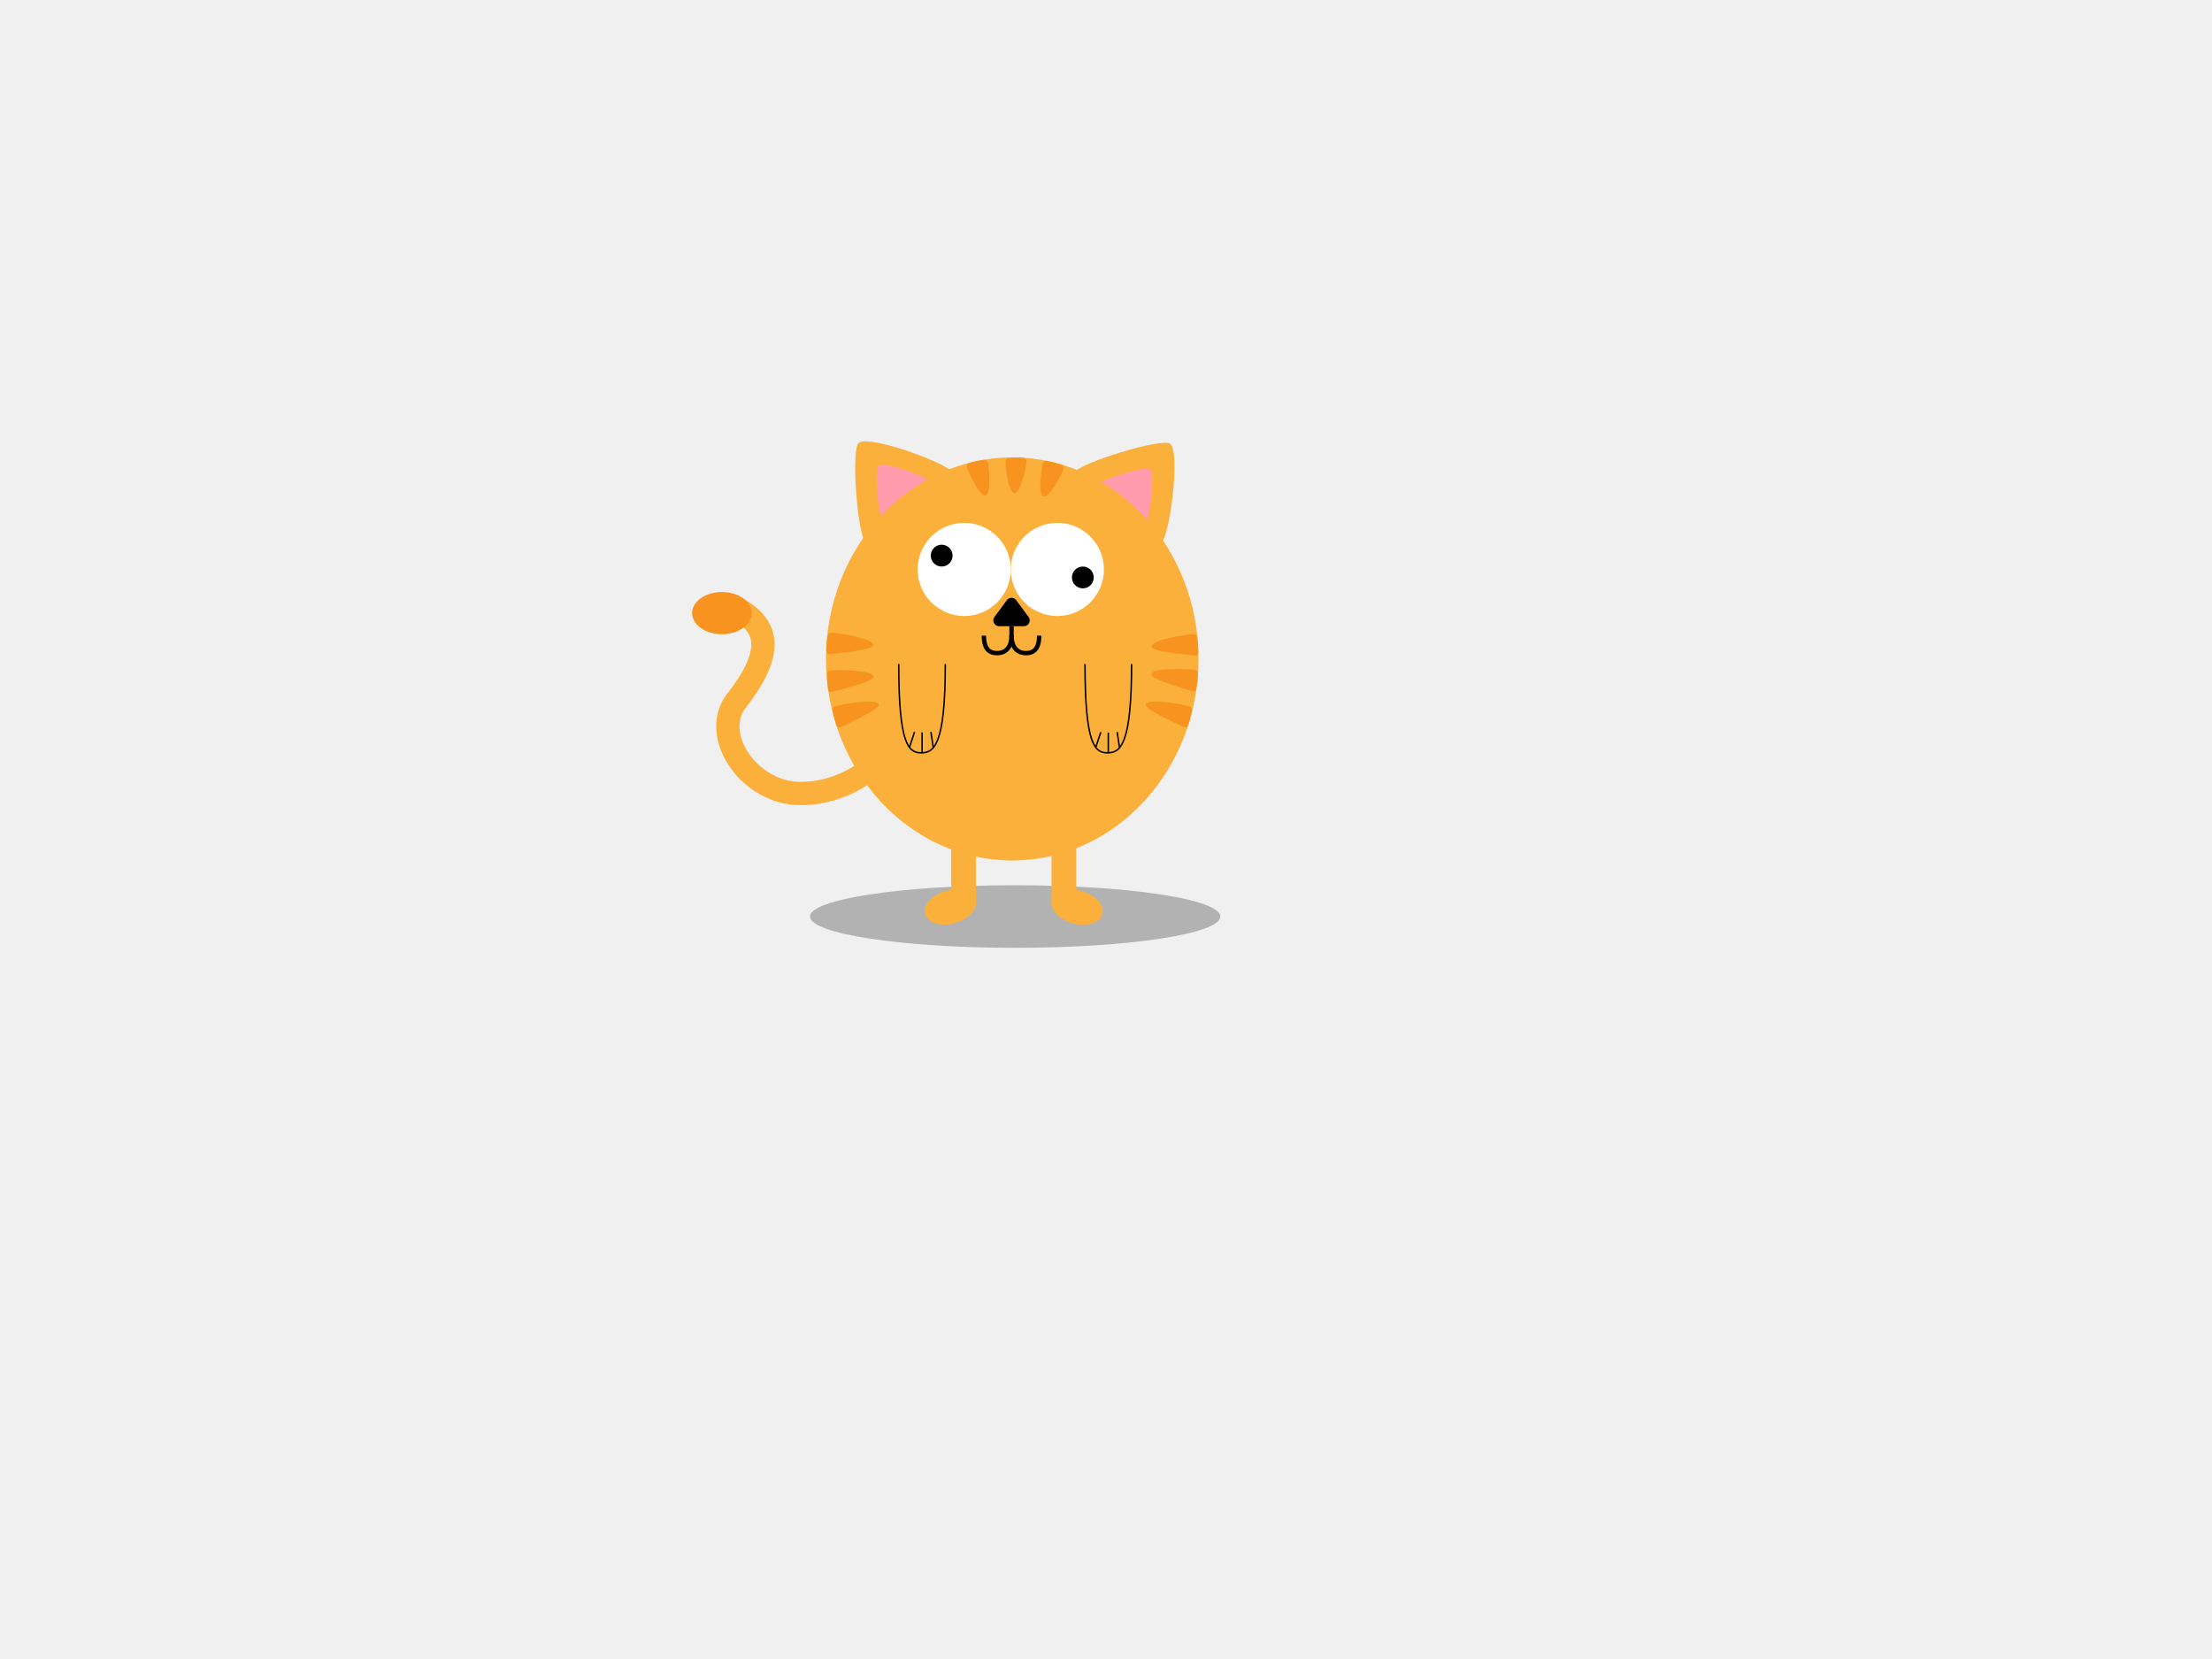
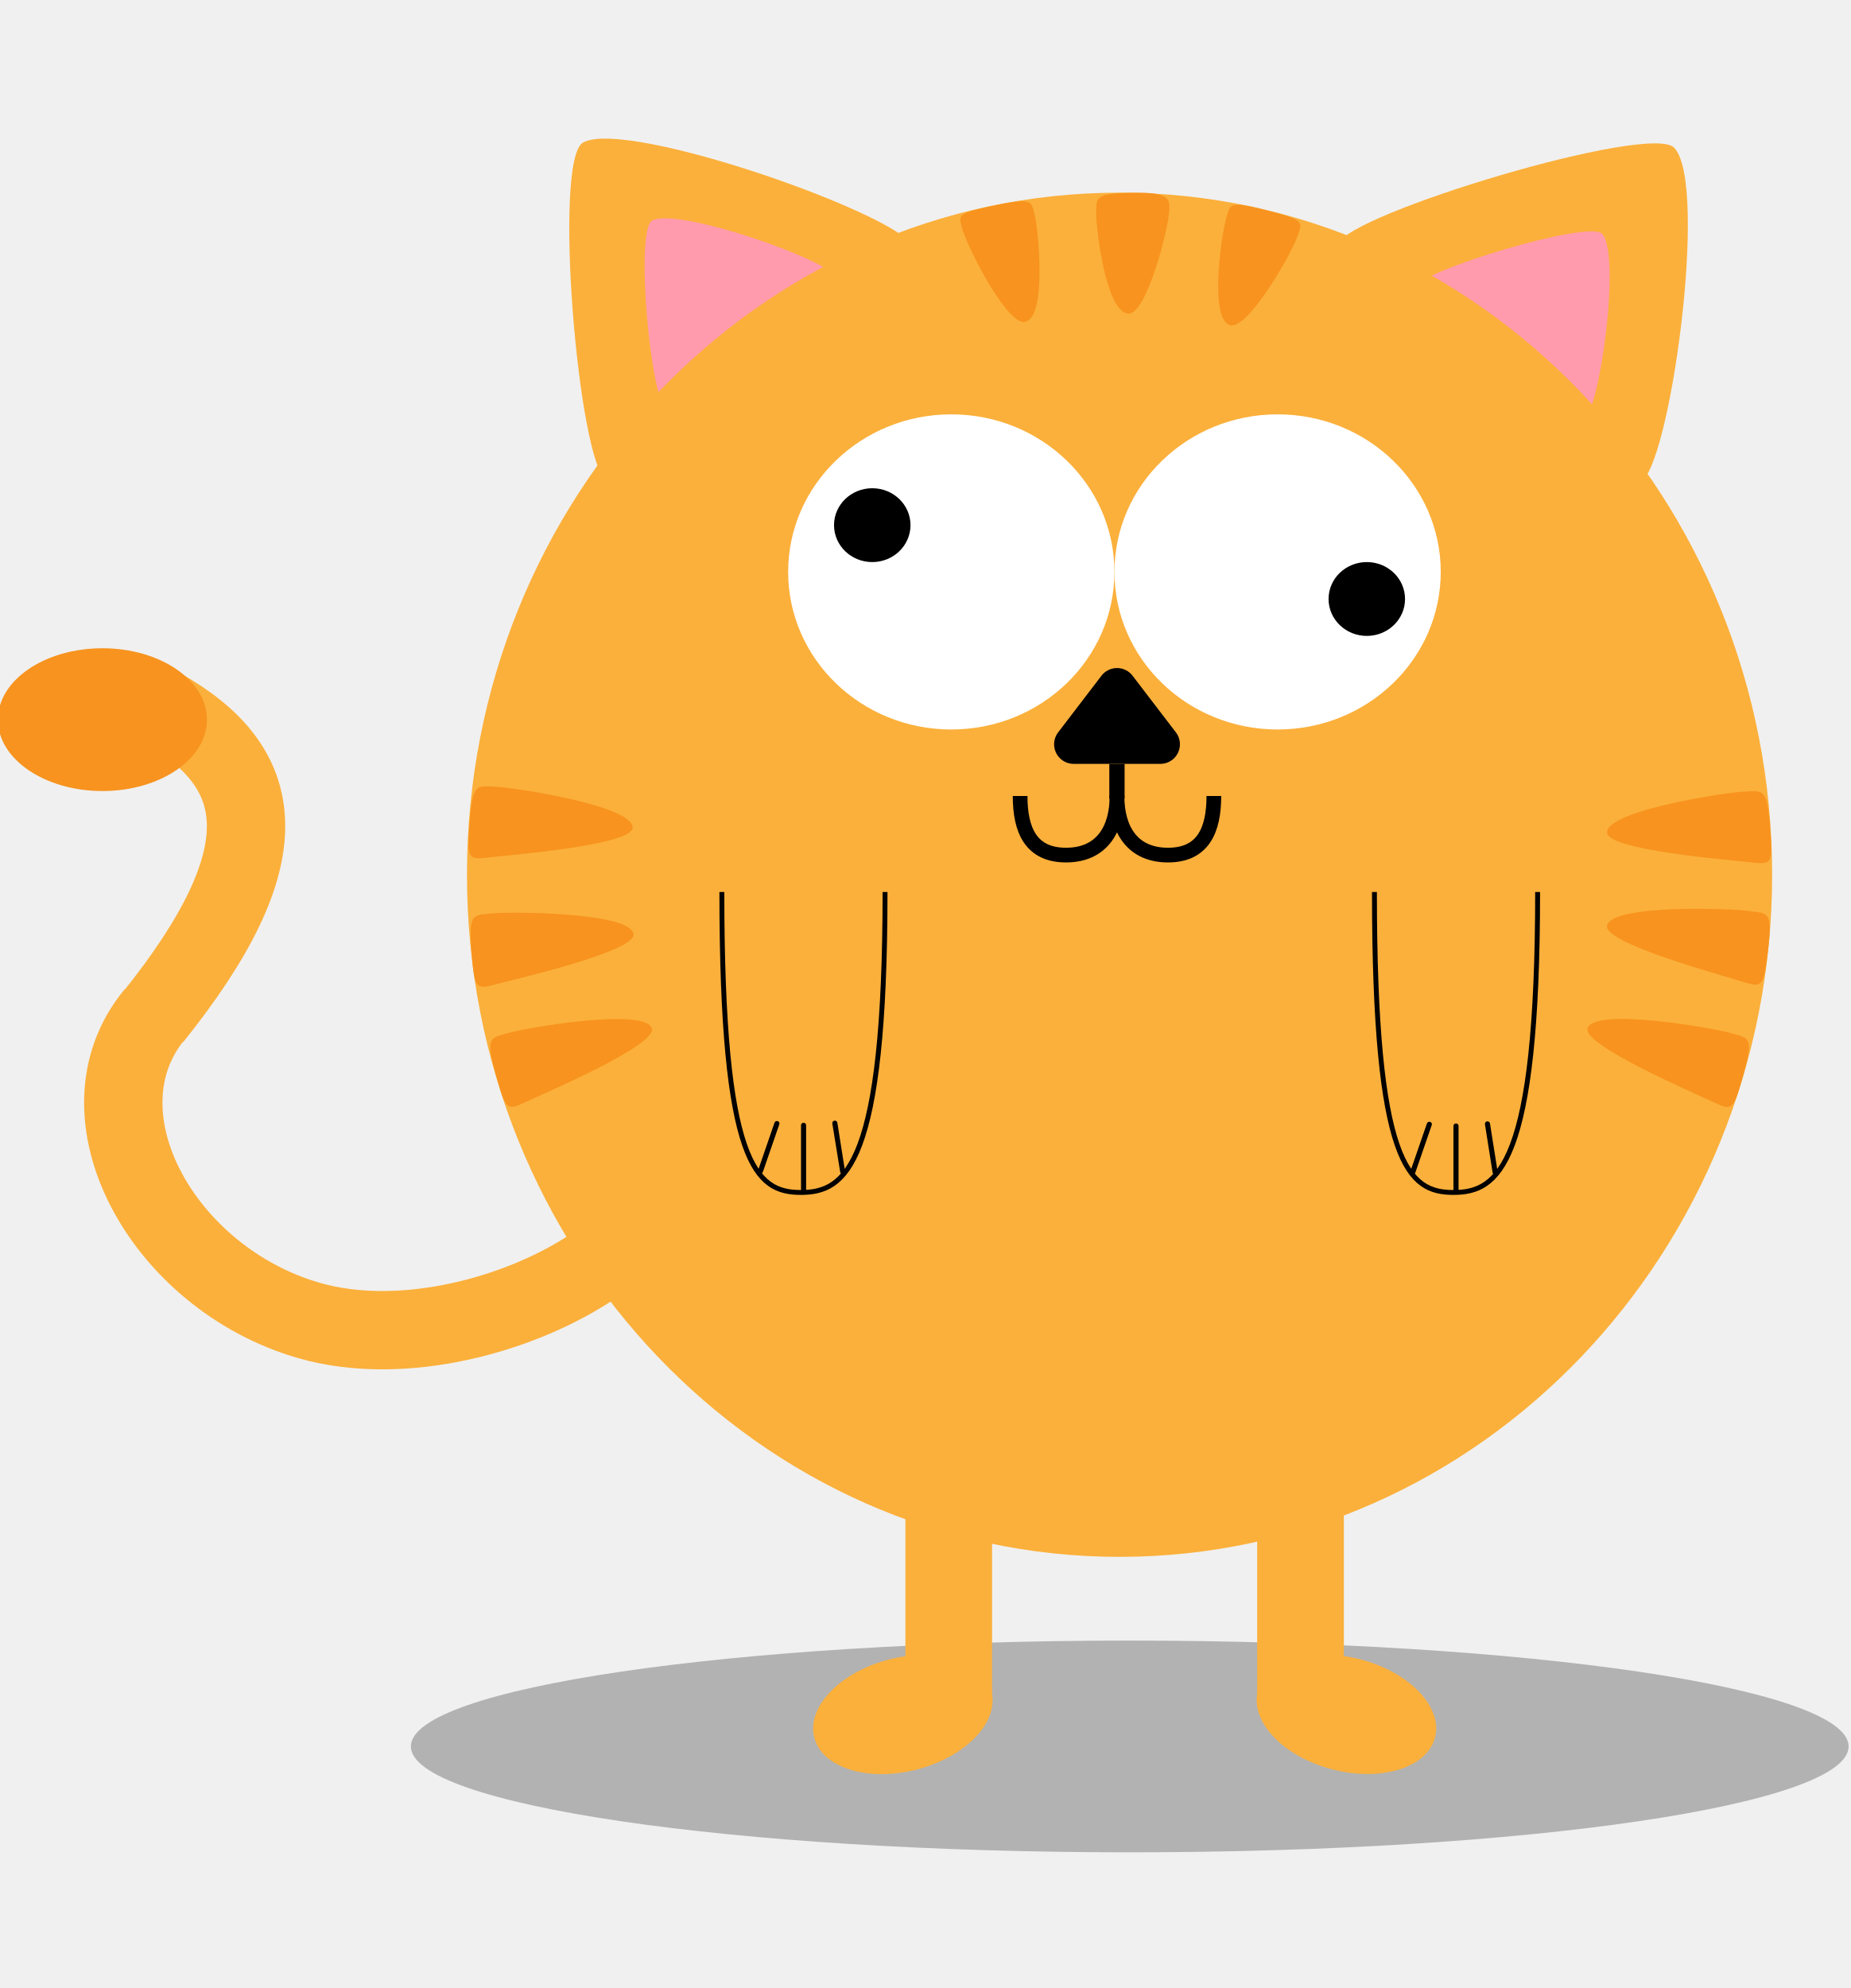
- <svg xmlns="http://www.w3.org/2000/svg" id="Layer_1" data-name="Layer 1" viewBox="0 0 1520 1140">
+ <svg xmlns="http://www.w3.org/2000/svg" id="Layer_1" data-name="Layer 1" viewBox="0 0 378 406">
  <defs>
    <style>.cls-1{opacity:0.26;}.cls-2{fill:#fbb03b;}.cls-3{fill:#ff9bac;}.cls-4{fill:#fff;}.cls-5,.cls-6,.cls-7{stroke:#000;}.cls-5{stroke-linejoin:round;stroke-width:8px;}.cls-6,.cls-7,.cls-9{fill:none;stroke-miterlimit:10;}.cls-6{stroke-width:3px;}.cls-8{fill:#f7931e;}.cls-9{stroke:#fbb03b;stroke-width:16px;}</style>
  </defs>
-   <ellipse class="cls-1" cx="697.58" cy="629.8" rx="141" ry="21.5" />
-   <path class="cls-2" d="M624.66,350.48c-7.43,5.55-28.54,22.93-29.72,22.2-5.52-3.38-10.59-65-4.62-68.56,8.58-5.14,63.73,15.2,64.8,21.35C655.78,329.29,634.65,343,624.66,350.48Z" />
-   <path class="cls-2" d="M766.65,348.81c-7-6-28.63-22.82-28.18-24.13,2.08-6.12,61.08-24.58,65.88-19.54,6.89,7.25-.86,65.51-6.63,67.91C794.14,374.53,776.11,356.92,766.65,348.81Z" />
-   <path class="cls-3" d="M769.13,347c-3.93-3.37-16-12.75-15.74-13.49,1.17-3.42,34.13-13.73,36.81-10.91,3.85,4.05-.48,36.6-3.7,37.94C784.5,361.41,774.42,351.57,769.13,347Z" />
-   <path class="cls-3" d="M623.2,345.8c-4.13,3.12-15.88,12.9-16.54,12.49-3.09-1.87-6.11-36.27-2.79-38.29,4.79-2.89,35.66,8.3,36.27,11.74C640.53,333.87,628.76,341.6,623.2,345.8Z" />
-   <ellipse class="cls-2" cx="695.58" cy="452.8" rx="128" ry="138.5" />
-   <circle class="cls-4" cx="662.58" cy="391.3" r="32" />
-   <circle class="cls-4" cx="726.58" cy="391.3" r="32" />
-   <circle cx="647.08" cy="381.8" r="7.5" />
-   <circle cx="744.08" cy="396.8" r="7.5" />
-   <polygon class="cls-5" points="686.58 426.3 695.08 414.79 703.58 426.3 686.58 426.3" />
-   <path class="cls-6" d="M714.08,436.8c0,6.9-2.1,12-9,12s-10-5.1-10-12" />
-   <path class="cls-6" d="M676.08,436.8c0,6.9,2.09,12,9,12s10-5.1,10-12" />
-   <path class="cls-7" d="M777.58,456.3c0,55.43-7.67,61-16.5,61s-15.5-5.57-15.5-61" />
-   <path class="cls-7" d="M649.58,456.3c0,55.43-7.67,61-16.5,61s-15.5-5.57-15.5-61" />
-   <path class="cls-8" d="M822.62,469.14c-.78,6.24-1.08,6.58-4.53,5.47-4.29-1.38-27.67-7.93-26.94-11.48.92-4.43,24.66-3.49,27.81-3C822.91,460.72,823.77,460,822.62,469.14Z" />
-   <path class="cls-8" d="M823.25,444.07c.42,6.28.19,6.67-3.4,6.24-4.48-.54-28.68-2.49-28.64-6.11,0-4.53,23.54-8.14,26.72-8.28C821.92,435.76,822.63,434.91,823.25,444.07Z" />
-   <path class="cls-8" d="M817.68,494.35c-1.67,6.07-2,6.36-5.26,4.77-4.06-2-26.26-11.8-25-15.21,1.54-4.26,24.91.07,28,1C819.17,486.06,820.12,485.5,817.68,494.35Z" />
-   <path class="cls-8" d="M573.51,494.32c1.65,6.07,2,6.36,5.25,4.78,4.06-2,26.29-11.75,25.06-15.16-1.53-4.26-24.9,0-28,.94C572,486,571.09,485.46,573.51,494.32Z" />
-   <path class="cls-8" d="M568.55,469.48c.53,6.27.81,6.62,4.3,5.66,4.35-1.21,28-6.77,27.4-10.35-.73-4.47-24.5-4.51-27.66-4.17C568.61,461.06,567.79,460.33,568.55,469.48Z" />
-   <path class="cls-8" d="M568,443.07c-.42,6.28-.19,6.67,3.4,6.24,4.49-.54,28.69-2.49,28.64-6.11-.05-4.53-23.53-8.14-26.72-8.28C569.36,434.76,568.65,433.91,568,443.07Z" />
-   <path class="cls-8" d="M725.64,318.2c6.06,1.66,5.65,2.18,5,4.39-1.07,3.71-10,19.76-13.42,18.59-4.28-1.45-1.46-19.41-.74-21.73C717.39,316.54,716.78,315.76,725.64,318.2Z" />
-   <path class="cls-8" d="M699.58,314.3c6.23,0,5.67,2,5.75,2.92.25,3.08-4.43,21.83-8,21.63-4.61-.25-6.5-18.38-6.34-20.94S690.48,314.27,699.58,314.3Z" />
-   <path class="cls-8" d="M669.85,317.13c-6.14,1.36-5.75,1.9-5.23,4.14.89,3.75,9,20.23,12.48,19.24,4.34-1.24,2.42-19.32,1.82-21.67C678.17,315.88,678.82,315.14,669.85,317.13Z" />
-   <rect x="693.58" y="430.3" width="3" height="7" />
-   <rect x="754.22" y="502.68" width="1" height="11.23" rx="0.5" transform="translate(199.13 -212.32) rotate(18.41)" />
-   <rect x="768" y="502.8" width="1" height="10.98" rx="0.5" transform="translate(-67.87 121.72) rotate(-8.67)" />
-   <rect x="761.08" y="503.3" width="1" height="14" rx="0.5" />
-   <rect x="626.25" y="502.53" width="1" height="11.23" rx="0.5" transform="translate(192.53 -171.92) rotate(18.41)" />
-   <rect x="640.02" y="502.66" width="1" height="10.98" rx="0.5" transform="translate(-69.31 102.42) rotate(-8.67)" />
-   <rect x="633.11" y="503.15" width="1" height="14" rx="0.5" />
-   <rect class="cls-2" x="653.58" y="581.3" width="17" height="40" />
-   <rect class="cls-2" x="722.58" y="581.3" width="17" height="40" />
-   <ellipse class="cls-2" cx="740.08" cy="623.3" rx="11.5" ry="18" transform="translate(-61.15 1165.74) rotate(-74.2)" />
-   <ellipse class="cls-2" cx="653.08" cy="623.3" rx="18" ry="11.5" transform="translate(-145.02 201.33) rotate(-15.8)" />
-   <path class="cls-9" d="M592.71,532c-14.35,10.13-37.77,16.78-56.13,11.3-28.72-8.58-46.47-41.91-30.24-62.17" />
-   <path class="cls-9" d="M507.54,418.77c21,12.21,24.09,29.89-1.63,63.05" />
-   <ellipse class="cls-8" cx="496.08" cy="421.3" rx="20.5" ry="14.5" />
+   <ellipse class="cls-1" cx="230.75" cy="356.67" rx="146.83" ry="21.62" />
+   <path class="cls-2" d="M154.82,75.75c-7.74,5.58-29.72,23.06-30.95,22.33-5.74-3.4-11-65.36-4.81-68.95C128,24,185.42,44.41,186.54,50.6,187.23,54.44,165.22,68.25,154.82,75.75Z" />
+   <path class="cls-2" d="M302.67,74.07C295.34,68,272.86,51.12,273.33,49.8c2.17-6.16,63.61-24.72,68.6-19.65C349.11,37.44,341,96,335,98.45,331.31,99.94,312.53,82.23,302.67,74.07Z" />
+   <path class="cls-3" d="M305.26,72.29c-4.09-3.39-16.65-12.82-16.39-13.56,1.21-3.44,35.54-13.81,38.33-11,4,4.07-.5,36.81-3.85,38.16C321.26,86.74,310.77,76.84,305.26,72.29Z" />
+   <path class="cls-3" d="M153.3,71c-4.3,3.14-16.53,13-17.22,12.57-3.22-1.88-6.37-36.49-2.9-38.51,5-2.92,37.12,8.34,37.76,11.8C171.34,59,159.09,66.82,153.3,71Z" />
+   <ellipse class="cls-2" cx="228.67" cy="178.65" rx="133.29" ry="139.3" />
+   <ellipse class="cls-4" cx="194.3" cy="116.8" rx="33.32" ry="32.18" />
+   <ellipse class="cls-4" cx="260.95" cy="116.8" rx="33.32" ry="32.18" />
+   <ellipse cx="178.16" cy="107.25" rx="7.81" ry="7.54" />
+   <ellipse cx="279.17" cy="122.33" rx="7.81" ry="7.54" />
+   <polygon class="cls-5" points="219.3 152 228.15 140.43 237 152 219.3 152" />
+   <path class="cls-6" d="M247.93,162.56c0,6.95-2.18,12.07-9.37,12.07s-10.41-5.12-10.41-12.07" />
+   <path class="cls-6" d="M208.36,162.56c0,6.95,2.18,12.07,9.37,12.07s10.42-5.12,10.42-12.07" />
+   <path class="cls-7" d="M314.06,182.17c0,55.76-8,61.36-17.19,61.36s-16.14-5.6-16.14-61.36" />
+   <path class="cls-7" d="M180.77,182.17c0,55.76-8,61.36-17.19,61.36s-16.14-5.6-16.14-61.36" />
+   <path class="cls-8" d="M361,195.09c-.81,6.28-1.13,6.62-4.71,5.51-4.48-1.4-28.82-8-28.06-11.55.95-4.46,25.68-3.51,29-3C361.27,186.62,362.16,185.93,361,195.09Z" />
+   <path class="cls-8" d="M361.61,169.88c.44,6.32.2,6.71-3.54,6.28-4.66-.54-29.86-2.51-29.82-6.15.05-4.56,24.51-8.19,27.82-8.33C360.23,161.52,361,160.67,361.61,169.88Z" />
+   <path class="cls-8" d="M355.82,220.45c-1.74,6.1-2.1,6.4-5.49,4.8-4.22-2-27.34-11.88-26.05-15.3,1.6-4.28,25.93.07,29.11,1C357.37,212.11,358.36,211.55,355.82,220.45Z" />
+   <path class="cls-8" d="M101.55,220.42c1.73,6.1,2.09,6.4,5.48,4.8,4.22-2,27.37-11.81,26.09-15.24-1.59-4.28-25.93,0-29.11.94C100,212.07,99,211.51,101.55,220.42Z" />
+   <path class="cls-8" d="M96.39,195.43c.55,6.31.85,6.66,4.48,5.69,4.53-1.21,29.14-6.8,28.53-10.4-.76-4.49-25.51-4.54-28.8-4.19C96.46,187,95.6,186.23,96.39,195.43Z" />
+   <path class="cls-8" d="M95.85,168.88c-.44,6.31-.2,6.7,3.55,6.27,4.66-.54,29.86-2.51,29.82-6.15-.05-4.55-24.51-8.19-27.83-8.32C97.23,160.51,96.5,159.66,95.85,168.88Z" />
+   <path class="cls-8" d="M260,43.28c6.32,1.68,5.89,2.2,5.22,4.42-1.12,3.73-10.41,19.87-14,18.7-4.45-1.46-1.51-19.52-.76-21.86C251.39,41.61,250.75,40.83,260,43.28Z" />
+   <path class="cls-8" d="M232.83,39.36c6.49,0,5.91,2,6,2.94.26,3.09-4.6,22-8.33,21.75-4.8-.25-6.76-18.48-6.6-21.06S223.37,39.33,232.83,39.36Z" />
+   <path class="cls-8" d="M201.88,42.21c-6.4,1.37-6,1.91-5.44,4.16.92,3.77,9.36,20.35,13,19.35,4.53-1.25,2.53-19.43,1.9-21.79C210.54,41,211.21,40.21,201.88,42.21Z" />
+   <rect x="226.58" y="156.02" width="3.12" height="7.04" />
+   <path d="M288.41,239.83h0a.5.5,0,0,1-.33-.64l3.37-9.75a.52.52,0,0,1,.66-.32h0a.49.49,0,0,1,.33.63l-3.37,9.76A.52.52,0,0,1,288.41,239.83Z" />
+   <path d="M305.46,239.93h0a.51.51,0,0,1-.59-.42l-1.57-9.92a.51.51,0,0,1,.44-.58h0a.52.52,0,0,1,.59.43l1.57,9.92A.51.51,0,0,1,305.46,239.93Z" />
+   <rect x="296.87" y="229.44" width="1.04" height="14.08" rx="0.5" />
+   <path d="M155.15,239.68h0a.49.49,0,0,1-.32-.64l3.36-9.75a.52.52,0,0,1,.66-.32h0a.5.5,0,0,1,.33.63l-3.37,9.76A.52.52,0,0,1,155.15,239.68Z" />
+   <path d="M172.2,239.78h0a.5.5,0,0,1-.59-.42L170,229.44a.5.5,0,0,1,.44-.57h0a.5.5,0,0,1,.59.42l1.57,9.92A.5.5,0,0,1,172.2,239.78Z" />
+   <rect x="163.61" y="229.3" width="1.04" height="14.08" rx="0.5" />
+   <rect class="cls-2" x="184.93" y="307.89" width="17.7" height="40.23" />
+   <rect class="cls-2" x="256.78" y="307.89" width="17.7" height="40.23" />
+   <ellipse class="cls-2" cx="275.01" cy="350.14" rx="11.59" ry="18.7" transform="translate(-133.24 527.78) rotate(-75.37)" />
+   <ellipse class="cls-2" cx="184.41" cy="350.14" rx="18.7" ry="11.59" transform="translate(-82.46 57.94) rotate(-14.63)" />
+   <path class="cls-9" d="M121.55,258.32c-14.94,10.19-39.33,16.87-58.45,11.35-29.91-8.62-48.39-42.14-31.49-62.52" />
+   <path class="cls-9" d="M32.86,144.44c21.85,12.27,25.09,30.05-1.7,63.4" />
+   <ellipse class="cls-8" cx="20.92" cy="146.97" rx="21.35" ry="14.58" />
</svg>
